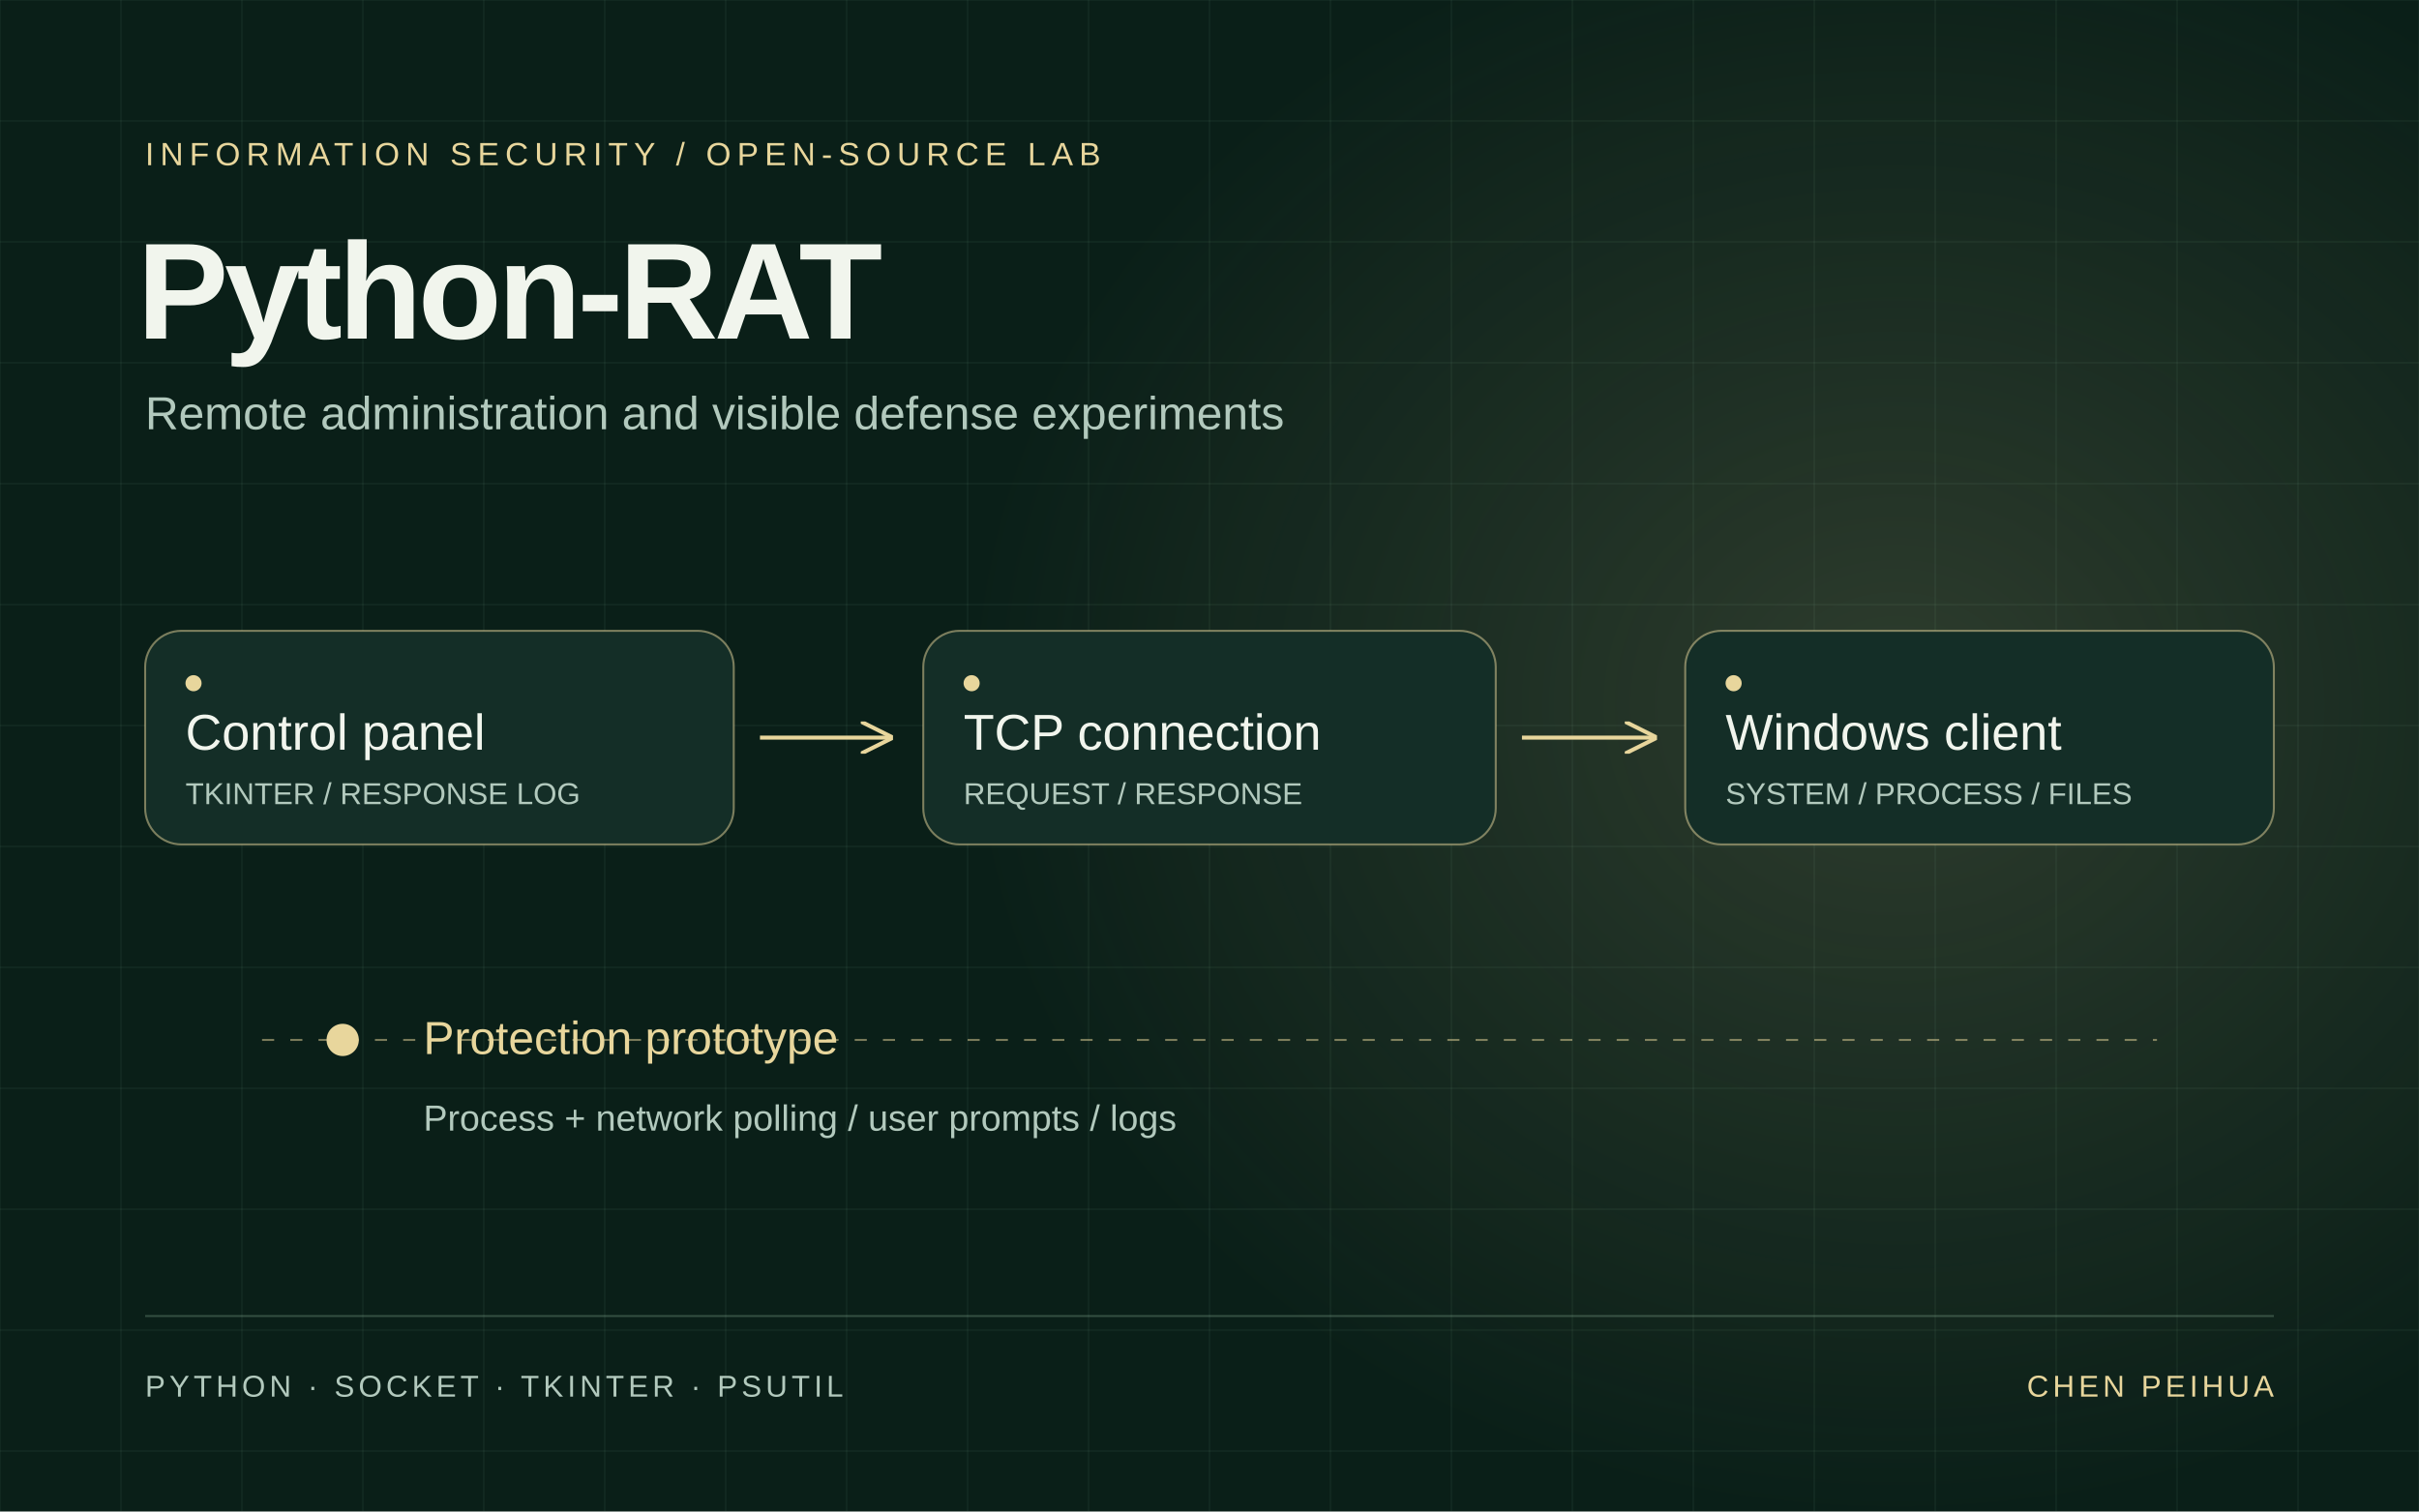
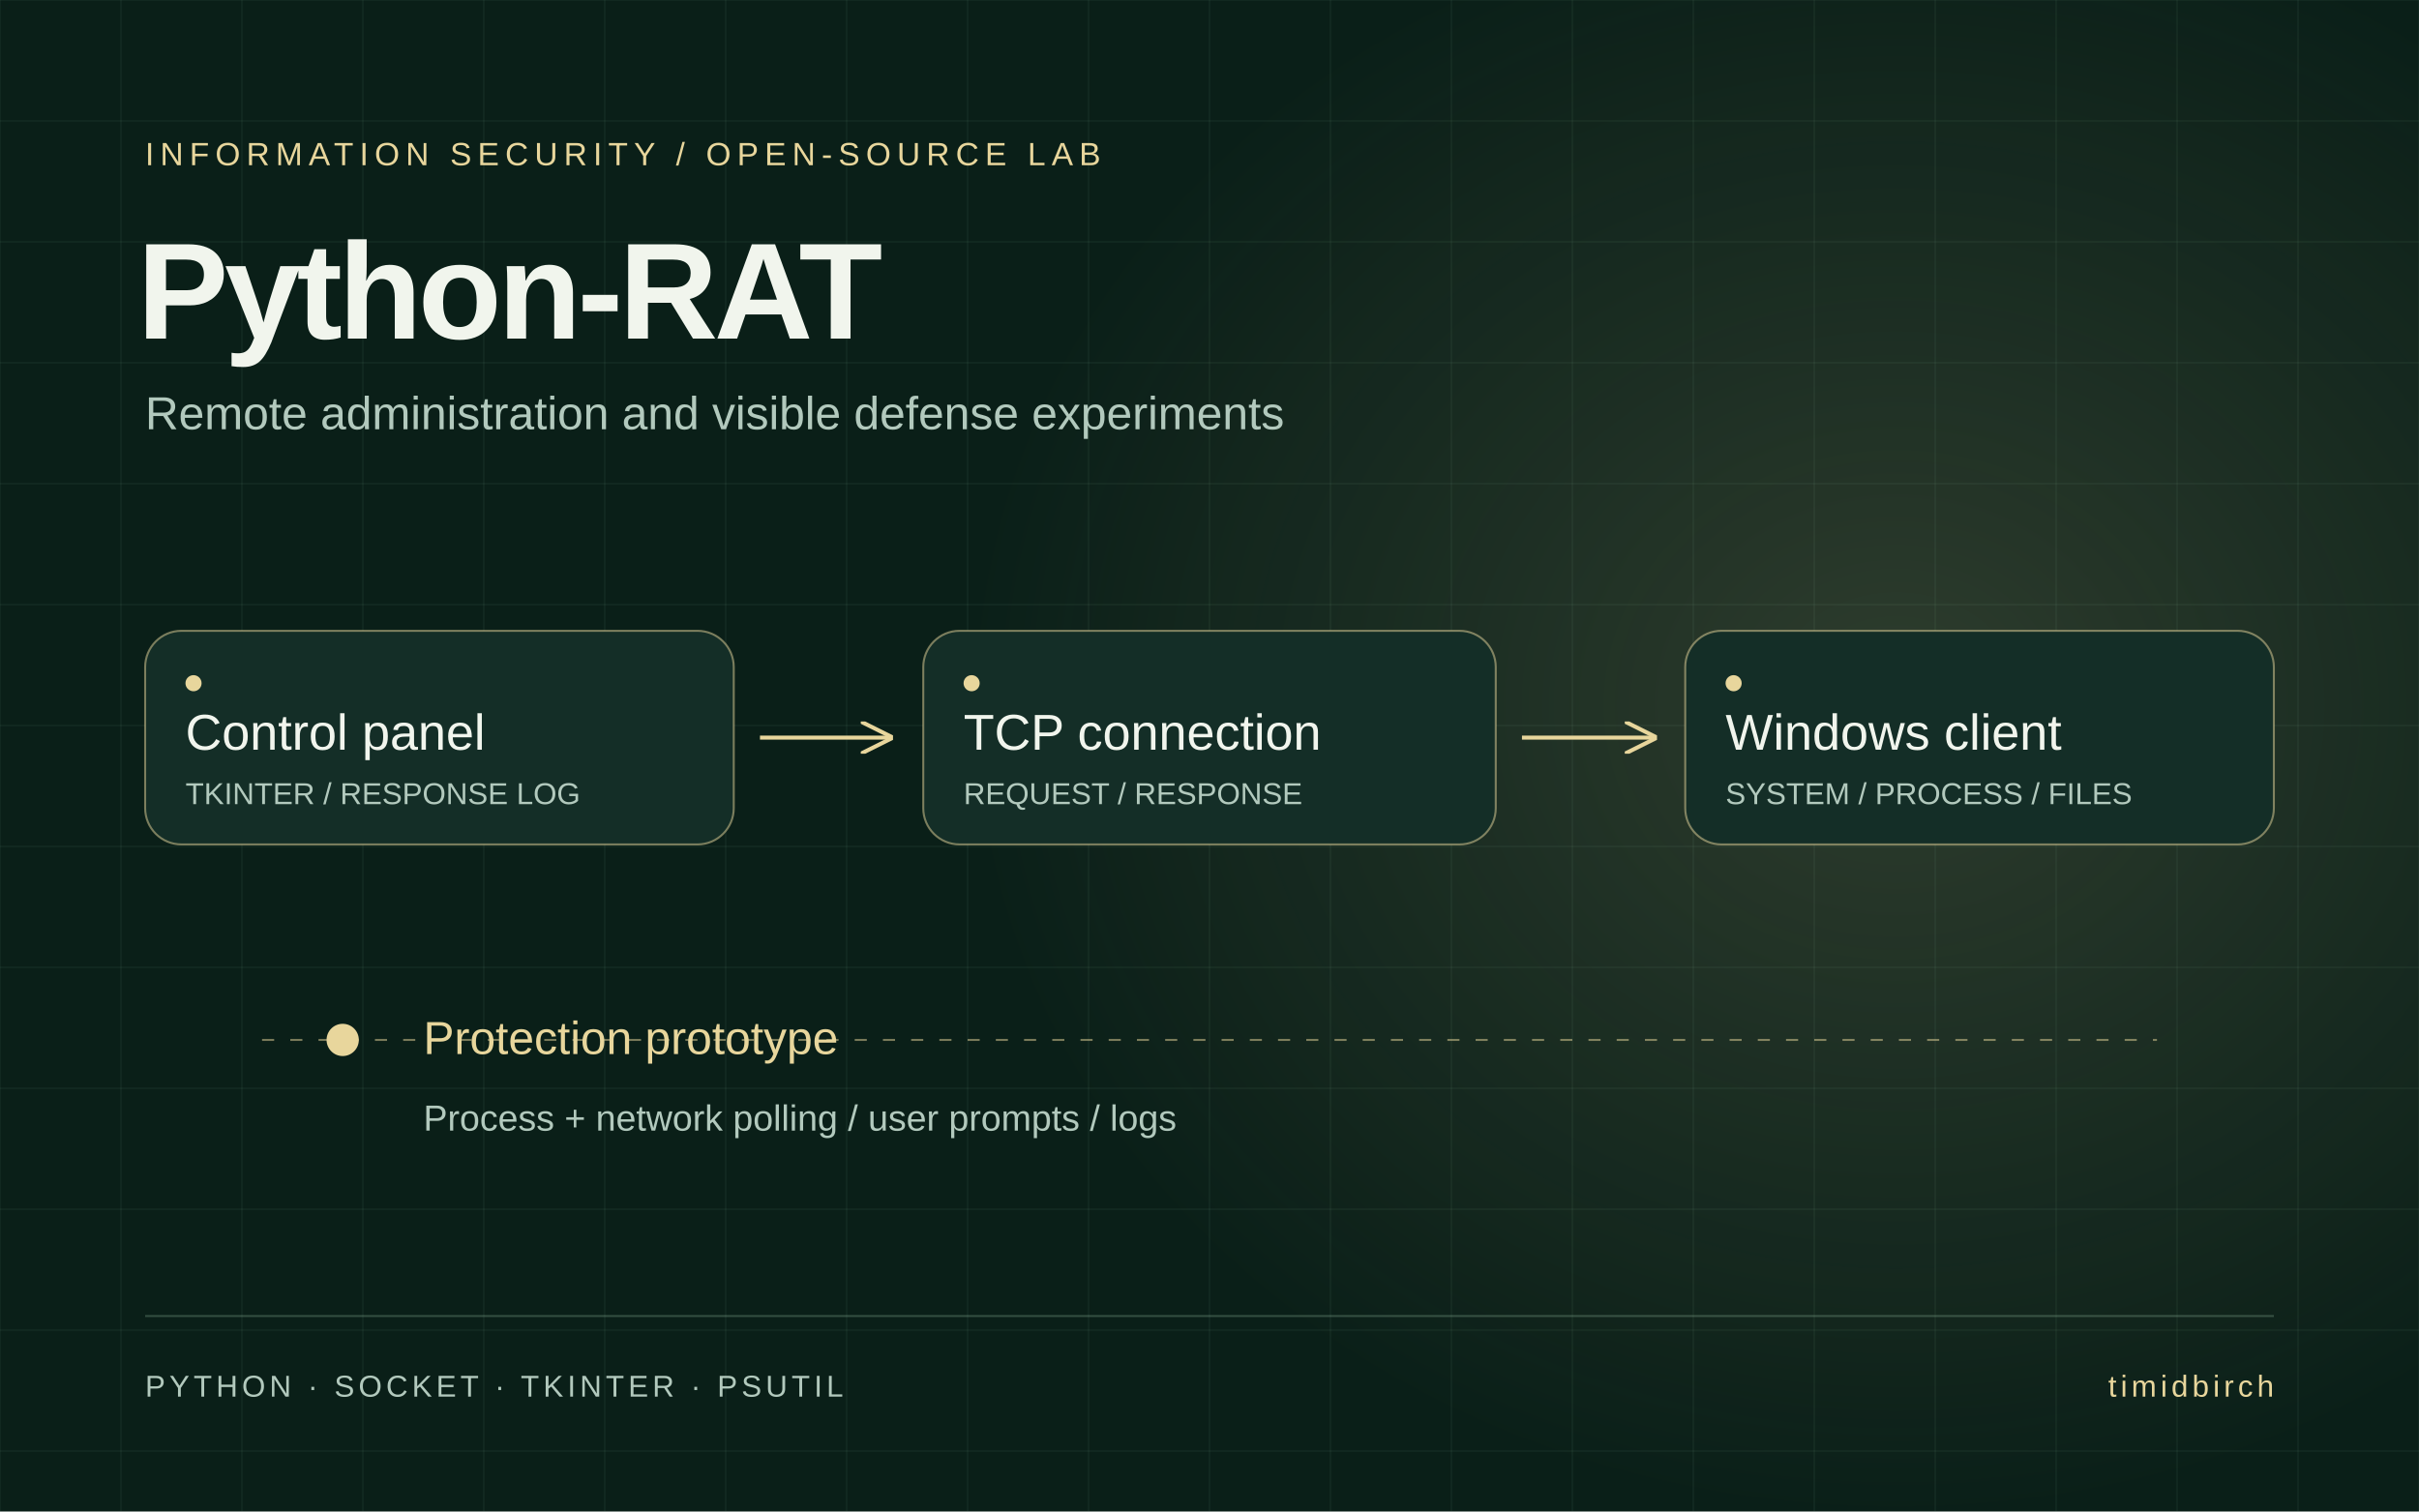
<svg xmlns="http://www.w3.org/2000/svg" width="1200" height="750" viewBox="0 0 1200 750" role="img" aria-labelledby="title desc">
  <defs>
    <radialGradient id="glow">
      <stop stop-color="#e8d69c" stop-opacity=".16" />
      <stop offset="1" stop-color="#e8d69c" stop-opacity="0" />
    </radialGradient>
    <marker id="arrow" markerWidth="8" markerHeight="8" refX="7" refY="4" orient="auto">
      <path d="M0 0L8 4L0 8" fill="none" stroke="#e8d69c" />
    </marker>
  </defs>
  <rect width="1200" height="750" fill="#0a1f18" />
  <ellipse cx="940" cy="350" rx="460" ry="400" fill="url(#glow)" />
  <g stroke="#92b89f" stroke-opacity=".06">
    <path d="M0 0V750" />
    <path d="M60 0V750" />
    <path d="M120 0V750" />
    <path d="M180 0V750" />
    <path d="M240 0V750" />
    <path d="M300 0V750" />
    <path d="M360 0V750" />
    <path d="M420 0V750" />
    <path d="M480 0V750" />
    <path d="M540 0V750" />
    <path d="M600 0V750" />
    <path d="M660 0V750" />
    <path d="M720 0V750" />
    <path d="M780 0V750" />
    <path d="M840 0V750" />
    <path d="M900 0V750" />
    <path d="M960 0V750" />
    <path d="M1020 0V750" />
    <path d="M1080 0V750" />
    <path d="M1140 0V750" />
    <path d="M1200 0V750" />
    <path d="M0 0H1200" />
    <path d="M0 60H1200" />
    <path d="M0 120H1200" />
    <path d="M0 180H1200" />
    <path d="M0 240H1200" />
    <path d="M0 300H1200" />
    <path d="M0 360H1200" />
    <path d="M0 420H1200" />
    <path d="M0 480H1200" />
    <path d="M0 540H1200" />
    <path d="M0 600H1200" />
    <path d="M0 660H1200" />
    <path d="M0 720H1200" />
  </g>
  <g font-family="Arial, Helvetica, sans-serif">
    <text x="72" y="82" fill="#e8d69c" font-size="16" letter-spacing="3">INFORMATION SECURITY / OPEN-SOURCE LAB</text>
    <text x="68" y="168" fill="#f1f5ed" font-size="68" font-weight="600" letter-spacing="-2">Python-RAT</text>
    <text x="72" y="213" fill="#b2c9bd" font-size="23">Remote administration and visible defense experiments</text>
    <rect x="72" y="313" width="292" height="106" rx="18" fill="#142e27" stroke="#e8d69c" stroke-opacity=".5" />
    <circle cx="96" cy="339" r="4" fill="#e8d69c" />
    <text x="92" y="372" fill="#f1f5ed" font-size="25">Control panel</text>
    <text x="92" y="399" fill="#b2c9bd" font-size="15">TKINTER / RESPONSE LOG</text>
    <path d="M377 366 L441 366" fill="none" stroke="#e8d69c" stroke-width="2" marker-end="url(#arrow)" />
    <rect x="458" y="313" width="284" height="106" rx="18" fill="#142e27" stroke="#e8d69c" stroke-opacity=".5" />
    <circle cx="482" cy="339" r="4" fill="#e8d69c" />
    <text x="478" y="372" fill="#f1f5ed" font-size="25">TCP connection</text>
    <text x="478" y="399" fill="#b2c9bd" font-size="15">REQUEST / RESPONSE</text>
    <path d="M755 366 L820 366" fill="none" stroke="#e8d69c" stroke-width="2" marker-end="url(#arrow)" />
    <rect x="836" y="313" width="292" height="106" rx="18" fill="#142e27" stroke="#e8d69c" stroke-opacity=".5" />
    <circle cx="860" cy="339" r="4" fill="#e8d69c" />
    <text x="856" y="372" fill="#f1f5ed" font-size="25">Windows client</text>
    <text x="856" y="399" fill="#b2c9bd" font-size="15">SYSTEM / PROCESS / FILES</text>
    <path d="M130 516H1070" fill="none" stroke="#e8d69c" stroke-opacity=".5" stroke-dasharray="6 8" />
    <circle cx="170" cy="516" r="8" fill="#e8d69c" />
    <text x="210" y="523" fill="#e8d69c" font-size="23">Protection prototype</text>
    <text x="210" y="561" fill="#b2c9bd" font-size="18">Process + network polling / user prompts / logs</text>
    <path d="M72 653H1128" stroke="#92b89f" stroke-opacity=".3" />
    <text x="72" y="693" fill="#b2c9bd" font-size="15" letter-spacing="2">PYTHON · SOCKET · TKINTER · PSUTIL</text>
-     <text x="1128" y="693" text-anchor="end" fill="#e8d69c" font-size="15" letter-spacing="2">CHEN PEIHUA</text>
+     <text x="1128" y="693" text-anchor="end" fill="#e8d69c" font-size="15" letter-spacing="2">timidbirch</text>
  </g>
</svg>
